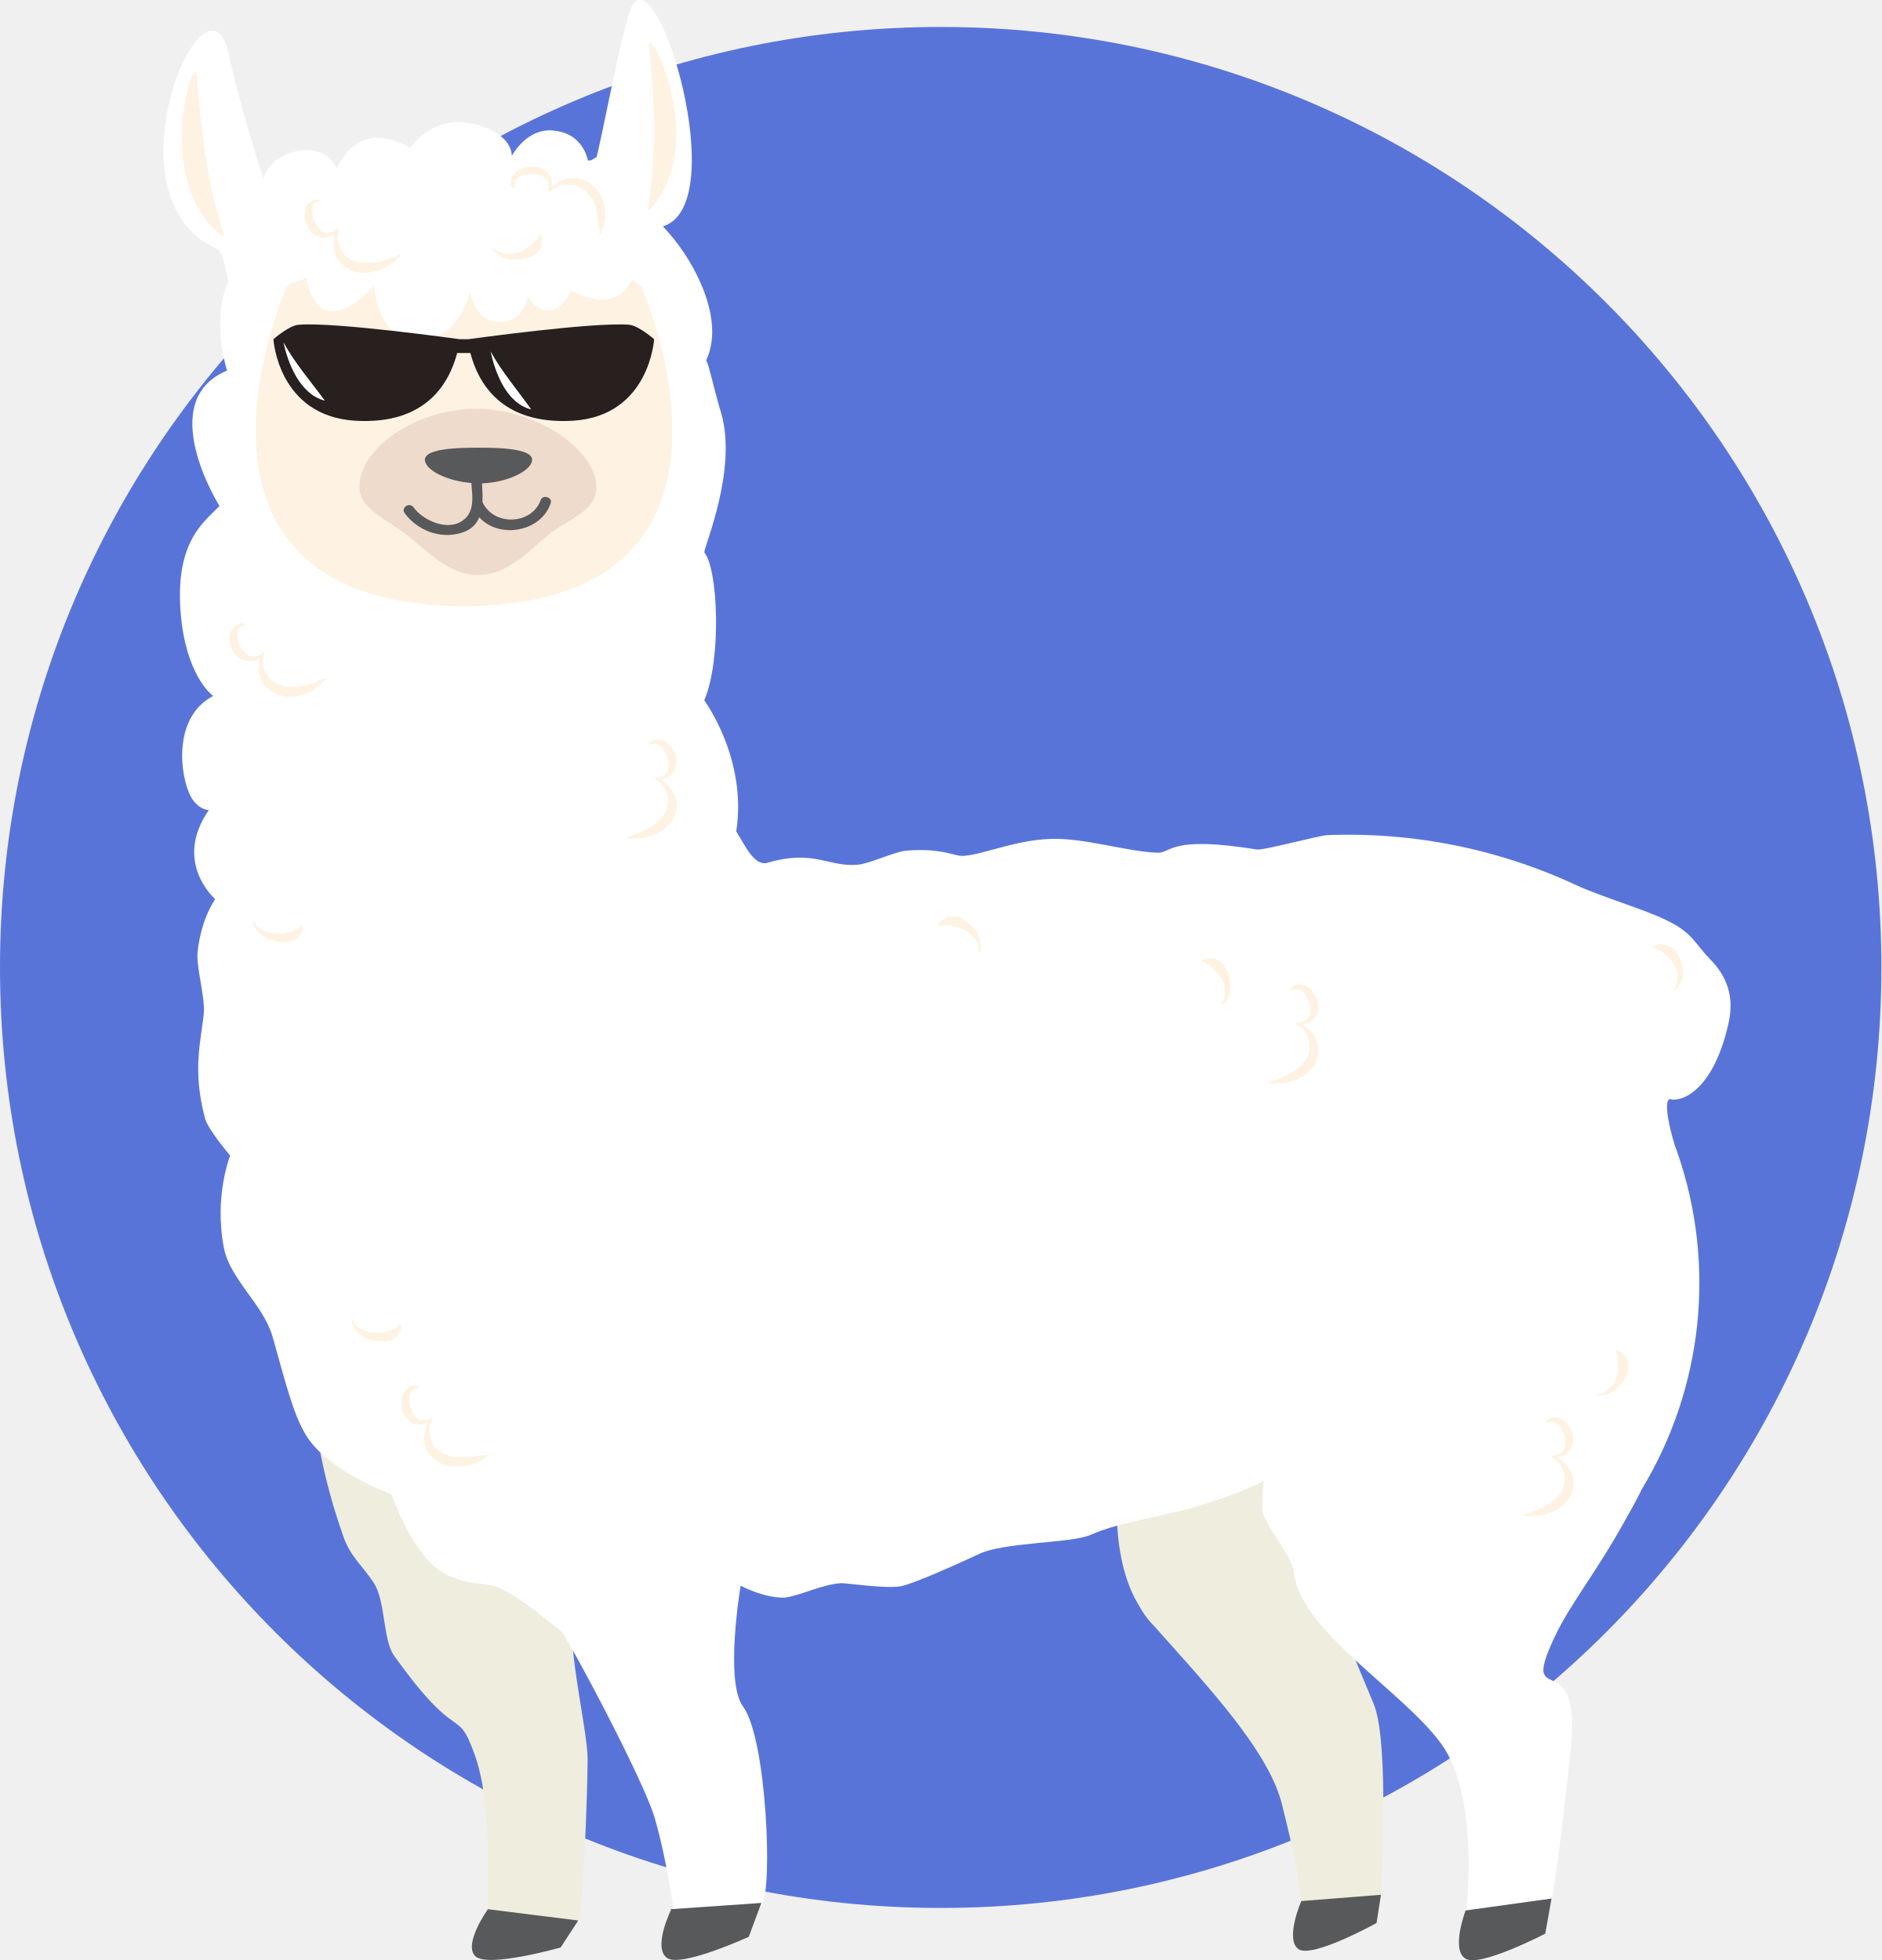
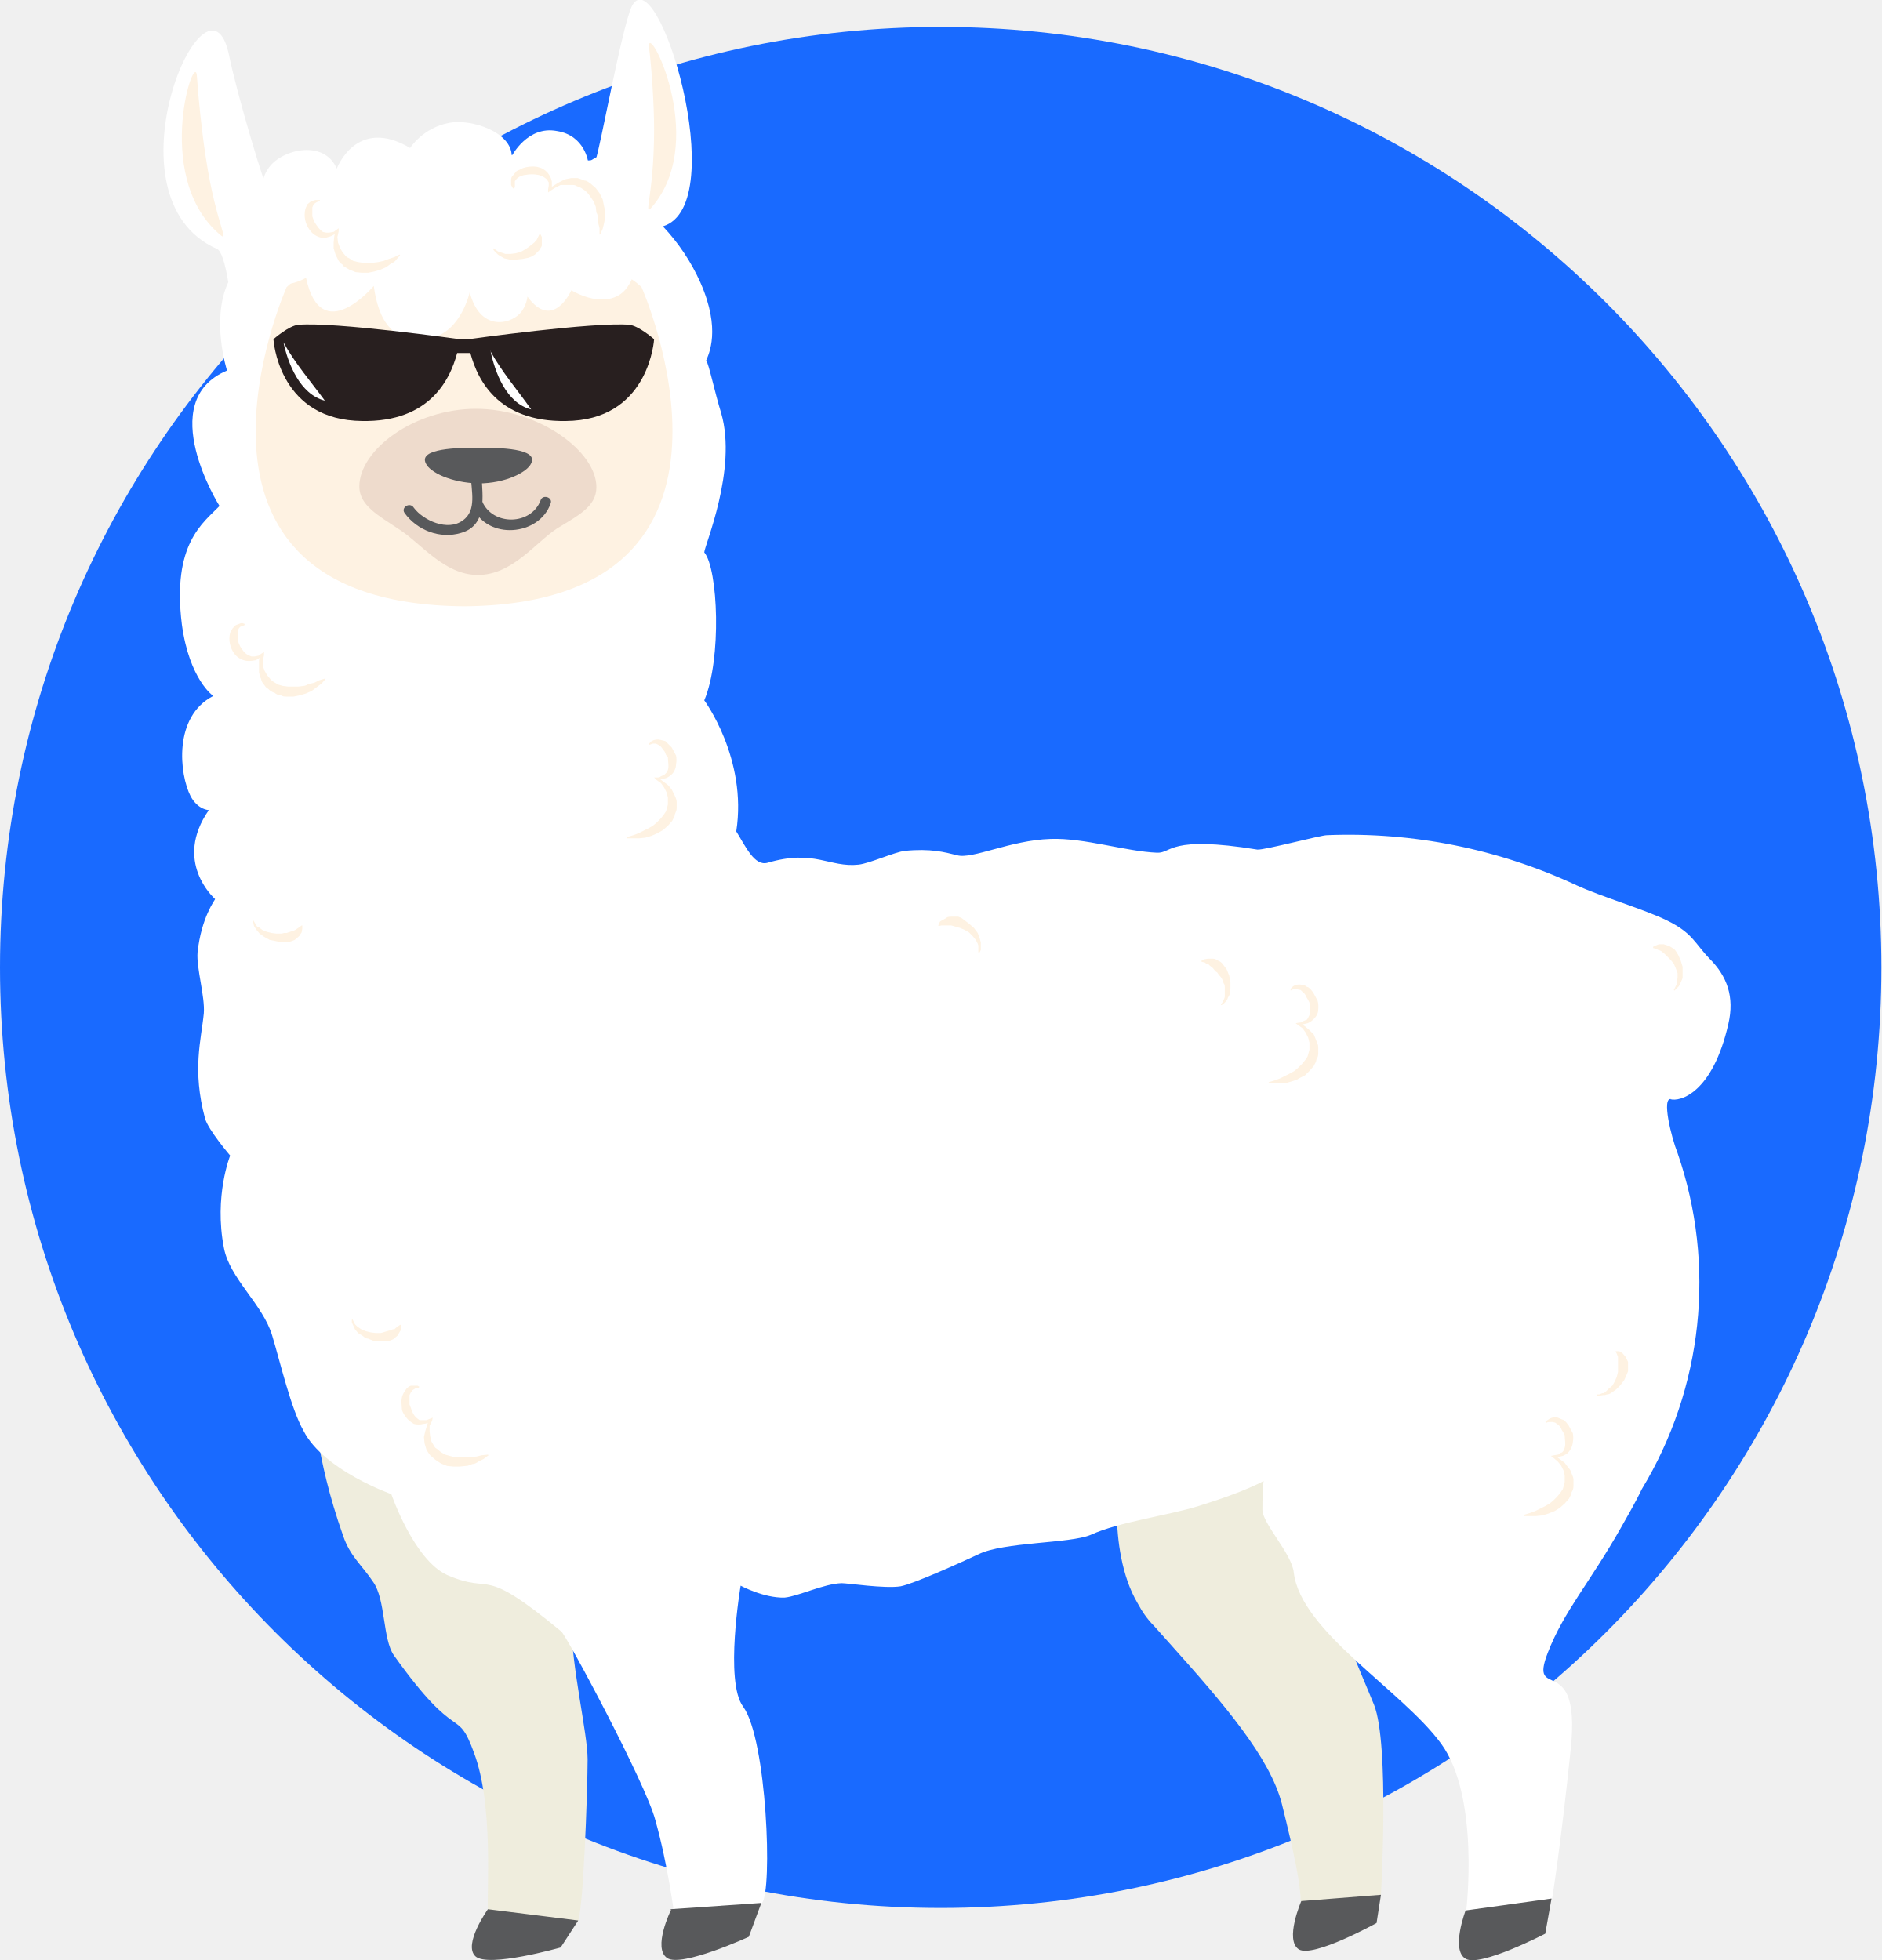
<svg xmlns="http://www.w3.org/2000/svg" width="300" height="312.6" xml:space="preserve">
-   <circle cx="242.7" cy="828.8" r="150" fill="#5974d9" transform="translate(-92.7 -674.5)" />
+   <circle cx="242.7" cy="828.8" r="150" fill="#196aff" transform="translate(-92.7 -674.5)" />
  <path fill="#efeddd" d="M50 223.2s.2 9 4.7 21.7c1.1 3.3 3 4.7 4.8 7.4 2 2.8 1.5 9.1 3.3 11.7 10.4 14.6 10 7.9 12.8 15.6 3.1 8.3 2 21.9 2.2 25 0 1 14 2 14.2 2 1 0 1.7-21.7 1.7-26 0-4.2-2.6-14.8-2.6-22 0-7.3-41-35.4-41-35.4M179.6 228.2s-2.8 10.4-.8 20.3c.5 2.5 1.3 5 2.6 7.2.7 1.3 1.5 2.5 2.6 3.6l2.5 2.8c8.7 9.7 16 18.2 17.9 25.6 2 8 3 13 3 15.5 0 .5 12.8-1 12.8-1s1.4-24-1.1-30.3c-2.6-6.4-7.2-16.3-7.5-22.8-.3-6.6 3.9-29.1 1.3-28.4-2.6.8-33.3 7.5-33.3 7.5" />
  <path fill="#fff" d="M266.3 175.3c1.6.5 6.8-1 9.3-12 1-4.3-.2-7.6-3-10.4-2.4-2.5-2.7-4.1-6.8-6.1-3.4-1.7-10.5-3.8-14.4-5.6a86 86 0 0 0-39.8-8c-1 0-10 2.4-11.1 2.3-14.2-2.3-13.6.6-16 .5-5-.2-11.6-2.4-17-2.2-6.4.2-12.5 3.3-14.9 2.6-2-.5-4.2-1.1-8.3-.7-1.7.2-5.6 2-7.4 2.2-4.7.5-7-2.5-14.5-.3-2.1.6-3.5-2.6-5-5 1.8-11.6-5.1-20.9-5.1-20.9 2.8-6.6 2.2-21 0-23.6 0-1 5.3-13.2 2.7-22.2-1-3.2-2-8-2.4-8.4.4-1 2.4-4.9-.9-12.4a32 32 0 0 0-6-9c11.2-3.4-1-43.4-5-35-1.6 3.6-5.1 23-5.7 24.3-.4 1-24-2.3-31.7-1.2-12.5 2-19.4 9-19.8 8.3-1.3-2.5-5.8-17.8-7-23.8-3.4-16-20.5 22.8-1.9 31 .7.3 1.3 2.3 1.8 5.3-2.8 6-.2 14.1-.2 14.1C24.5 64 35 80.7 35 80.7c-2.6 2.7-7.6 6-6 18.9 1.2 8.8 5 11.4 5 11.4-6.4 3.3-5.4 12.5-3.6 16 1.2 2.2 2.9 2.2 2.9 2.2-5.7 8.2.8 14 1 14.2 0 .1-2.2 2.9-2.8 8.5-.2 2.5 1.2 7 1 9.7-.4 4.2-1.9 9 .2 16.8.5 1.8 4 5.9 4 5.9s-2.6 6.5-1 14.7c.9 4.9 6.2 9 7.7 14 1.3 4.3 3 11.7 5 15.2 3.2 6.3 14 10.1 14 10.1s3.6 10.5 8.9 12.9c7.6 3.3 5-1.9 18.2 9 .8.6 13.5 24.3 15 30.1 2 7.1 3 15 3 15s10.5 2 14-1.8c1.7-1.9.8-26.1-3-31.3-3-4-.4-19.3-.4-19.3s3.7 2 7 1.9c2.2-.2 6.2-2.2 9.1-2.3 1 0 6.9.9 9.4.5 2.1-.4 9.4-3.7 12.4-5.1 4-2 14.6-1.7 17.9-3.1 4.6-2.1 12.4-3.1 17.2-4.6 7.5-2.3 10.4-4 10.4-4s-.2.7-.2 4.6c0 2.2 4.7 7 5 10 1.1 9.4 17.3 18.8 23.5 27.3 6.2 8.5 4 26.6 4 26.6l13.7-1.9s1.4-8.6 3-24.2c1.5-15.5-6.8-7-3.7-15 2.6-6.7 6.6-11 11.7-20 1-1.8 2.2-3.8 3.3-6.1a63.5 63.5 0 0 0 5.7-53.6c-1-2.5-2.6-9-1-8.6" />
  <path fill="#fef2e2" d="M102.3 45.8c-7.2-7-28.3-5-28.3-5s-21.1-2-28.3 5c0 0-22.4 50.5 28.3 50.9 50.7-.4 28.3-50.9 28.3-50.9" />
  <path fill="#eedbcc" d="M95.1 77.7c0-5.8-9.3-12.5-19.2-12.5-9.8 0-18.6 6.5-18.6 12.4 0 3 3 4.6 6.3 6.8 3.5 2.2 7.2 7.3 12.6 7.3 5.5 0 9.1-5.1 12.6-7.4 3.4-2.1 6.3-3.5 6.3-6.6" />
  <path fill="#fff" d="M103.7 35.5c-.2-2-1.8-3.7-3.7-3.6 1-1.6 1.6-5.4-1.8-7-2-1-4.4 1-4.4 1s-.5-4.3-5-5c-4.7-.9-7.2 4-7.2 4 0-3.8-6.4-6-10-5.3-4.2.8-6.2 4-6.2 4-8.6-5.1-11.7 3.3-11.7 3.3-2-4.7-8.7-3.1-10.8-.2-2.7 3.7.6 6.7.6 6.7s-5.8 4.2-3.2 9c3 5.3 8.5 1.9 8.5 1.9 2.4 11.3 10.8 1.3 10.8 1.3.7 5.3 3 9.8 9.5 8.2 4.5-1.2 5.8-7.2 5.8-7.2 1.6 6.2 6.3 5.2 8 3.4 1.1-1.2 1.2-2.7 1.2-2.7 4.1 5.6 7-1 7-1 3.7 2.1 7.3 2 9-.6 1-1.4 1.3-3 .8-5.6 1.5-.5 3.1-1.8 2.8-4.6" />
  <path fill="#58595b" d="M76.3 71.4c-3.3 0-9.6.1-8.4 2.5.6 1.4 4 3.1 8.4 3.2 4.3 0 7.8-1.8 8.4-3.2 1.2-2.4-5.1-2.5-8.4-2.5" />
  <path fill="#fef2e2" d="m51 32-.6.3-.4.3-.2.5v1.4a6.1 6.1 0 0 0 .4 1c.4.6.7 1.1 1.3 1.5l.5.1h.5l.6-.1c.2 0 .3-.2.5-.3l.4-.3v.5l-.2.9.1.9.3.8.4.7.5.6.2.2.4.2.6.4.8.2.7.1H59.5l.8-.1.9-.2.8-.3.9-.3.8-.4.1.1-.6.7c-.2.3-.5.5-.8.6l-.8.6-.9.4-1 .3-1 .2h-1l-1-.1-1-.4-1-.6c0-.2-.2-.3-.4-.4l-.3-.4-.5-1-.3-1v-.9l.1-1 .2-.9.4.3-1.2.6-.7.2a3 3 0 0 1-.8 0 3 3 0 0 1-1.8-1.2 4 4 0 0 1-.7-3.4l.3-.7.6-.5.7-.2h.7v.2M39 99.7l-.5.2c-.2 0-.3.2-.4.3l-.2.4v1.5a5.9 5.9 0 0 0 .4 1c.3.5.7 1.1 1.3 1.4l.5.2h.5l.5-.1c.2 0 .4-.2.5-.3l.5-.3v.5l-.2.9v.8l.3.8.4.7.5.6.3.3.3.2.7.4.7.2.8.1H47.6l.8-.1c.3 0 .6-.2.8-.3l.9-.2.8-.4 1-.3v.1l-.6.7-.8.6-.8.6-.9.4-1 .3-1 .2h-1c-.4 0-.7 0-1-.2-.4 0-.8-.2-1-.4-.4-.1-.7-.3-1-.6l-.4-.3-.3-.4c-.3-.3-.4-.6-.5-1-.2-.3-.2-.6-.3-1v-1.9l.3-.9.3.2-1.1.7-.7.1a3 3 0 0 1-.8 0 3 3 0 0 1-1.9-1.1 4 4 0 0 1-.7-3.4l.4-.7.5-.5.8-.3h.3l.3.1v.2M81.9 30.1l-.2-.2-.2-.4v-.7c0-.2 0-.5.2-.7l.5-.6c.1-.2.3-.3.6-.4l.6-.3a5 5 0 0 1 2.2-.2l.7.2c.4.2.9.5 1.2 1A2.8 2.8 0 0 1 88 29v1.3l-.5-.2.8-.5.8-.5 1-.5 1-.2h1l.6.2.5.2c.4 0 .7.3 1 .5l.8.7.6.8.5 1 .2 1 .2.9v1l-.2 1-.2.8-.4.9h-.1v-1l-.2-.8-.1-.9c0-.3 0-.5-.2-.8L95 33l-.3-.8-.4-.6-.5-.7-.5-.5-.6-.4-.4-.2-.3-.1c-.3-.2-.5-.2-.8-.2H89.4l-.8.4-.8.5-.4.3v-.5l.1-.6v-.5l-.3-.5-.4-.3c-.6-.4-1.3-.5-2-.5a4.8 4.8 0 0 0-1 .1c-.4 0-.7.2-1 .3l-.4.3-.3.4v1l-.2.1M103.4 118.7l.2-.2.3-.3a1.9 1.9 0 0 1 1.4-.2l.8.2.5.5.5.5.7 1.3a3.8 3.8 0 0 1 0 1.4c0 .5-.2 1-.5 1.4a2.8 2.8 0 0 1-1.1.8l-1.3.3v-.4l.8.6.8.6.6.7.5 1c.1.3.3.6.3 1v1c0 .4-.2.7-.3 1 0 .4-.3.7-.4 1l-.7.8-.8.7-.9.5-.9.4-1 .3-1 .1H100v-.2l1-.3.8-.3.8-.4.8-.4.7-.4.6-.5.6-.6.5-.6.4-.6.2-.7.1-.4v-1.1l-.2-.8-.4-.8-.5-.7-.7-.5-.4-.4h.5c.2 0 .4 0 .6-.2l.5-.2.4-.4.2-.4c.2-.6 0-1.3 0-2a5 5 0 0 0-.3-.4l-.2-.5-.6-.8-.4-.3-.4-.2h-.5l-.6.2M205.7 157.8l.2-.2.3-.3a1.8 1.8 0 0 1 1.5-.2c.2 0 .5.1.7.3.2 0 .4.2.6.4l.4.5.7 1.3a3.8 3.8 0 0 1 .1 1.4c0 .5-.2 1-.6 1.4a2.8 2.8 0 0 1-1.1.8l-1.3.3v-.4l.9.6.7.6.7.7.4 1c.1.3.3.6.3 1v1c0 .4-.1.7-.3 1 0 .4-.3.7-.4 1l-.7.8-.7.7-1 .5c-.2.2-.6.3-.9.4l-1 .3-.9.1h-2v-.2l1-.3.8-.3.8-.4.8-.4.7-.4.6-.5.6-.6.5-.6.4-.6.2-.7.1-.4v-1.1l-.2-.8-.4-.8-.5-.7-.7-.5-.4-.3.5-.1c.2 0 .4 0 .6-.2l.5-.2c.2 0 .3-.2.4-.4l.2-.4c.2-.6.1-1.3 0-2l-.2-.4-.3-.5c-.1-.3-.3-.6-.6-.8l-.3-.3-.5-.1h-.5c-.2 0-.4 0-.6.2v-.2M246.4 226.8l.2-.2.3-.2a1.8 1.8 0 0 1 1.5-.3l.7.3c.2 0 .4.2.6.4l.4.5.7 1.3a3.8 3.8 0 0 1 0 1.4 2.8 2.8 0 0 1-1 1.9l-.6.3-1.3.3v-.4l.8.6.8.6.6.8c.2.2.4.5.5.9.1.3.3.6.3 1v1c0 .4-.1.7-.3 1 0 .4-.3.7-.4 1l-.7.8-.8.7-.8.5-1 .4-1 .3-1 .1H243v-.2l1-.3.8-.3.8-.4.8-.4.7-.4.6-.5.6-.6.5-.6.4-.6.2-.7.1-.4v-1.1l-.2-.8-.4-.8-.5-.6-.7-.6-.4-.3.5-.1.6-.1c.2 0 .3-.2.5-.3.2 0 .3-.2.4-.3l.2-.5c.2-.6 0-1.3 0-2l-.2-.4-.3-.5c-.1-.3-.3-.6-.6-.8l-.4-.3-.4-.1h-.5c-.2 0-.4 0-.6.2v-.2M66.9 221.2l-.3-.2h-1.1a2 2 0 0 0-.7.5l-.4.6a3 3 0 0 0-.3.7l-.1.7.1 1.4a3.8 3.8 0 0 0 .7 1.2c.3.4.7.7 1.2 1a2.9 2.9 0 0 0 1.5 0c.4 0 .8-.2 1.2-.4l-.3-.3-.3.9-.3 1-.2.9.1 1 .3 1 .3.5.3.4.8.7.9.6 1 .4 1 .1h1l1-.1c.4 0 .7-.2 1-.3.4 0 .7-.2 1-.4l.8-.4.8-.6-.1-.1-1 .1-.8.2-1 .1c-.2 0-.5.1-.8 0H72.5l-.8-.2-.7-.2-.7-.4-.6-.5-.3-.2-.2-.3-.4-.7-.2-.8-.1-.8v-.9l.4-.8.1-.5-.5.2-.5.2h-1.1l-.4-.3c-.5-.4-.8-1-1-1.7l-.2-.5v-1.5l.2-.4.3-.4.5-.3h.5v-.2M78.7 39.6a153.2 153.2 0 0 0 .7.5l.3.1.3.1.6.2h.8l.8-.1.8-.2.7-.4.3-.2.3-.2.5-.4.5-.4c0-.1 0-.2.2-.2l.1-.2.2-.4.2-.4h.2l.2.4V39.1c0 .3-.3.5-.4.8l-.7.7-.5.3-.5.2-1 .2-1 .1h-1l-.9-.2-.7-.4-.3-.2-.2-.2-.4-.4-.2-.3.1-.1M31.4 12.2c-.2-4.7-7 15.4 3.2 24.8 2.5 2.3-.1-.6-1.8-12-.6-3.8-1.2-9.6-1.4-12.8M103.5 7.6c-.5-4.7 9.4 14.2.8 25-2.1 2.6 0-.6 0-12 0-4-.4-9.8-.8-13" />
  <path fill="#58595b" d="M75.1 75.9c0 2.3 1 5.5-1.3 7.1-2.4 1.8-6.3 0-7.8-2-.6-1-2.1-.1-1.5.8 2 2.8 5.7 4.2 9 3.2 4.3-1.2 3.4-6 3.3-9.1 0-1.1-1.7-1.1-1.7 0" />
  <path fill="#58595b" d="M75.4 80.9c2.3 5.3 10.6 4.6 12.4-.6.4-1-1.3-1.5-1.6-.5-1.5 4-7.6 4.1-9.3.2-.4-1-2-.1-1.5.9" />
  <path fill="#fef2e2" d="M40.4 146.8a40.2 40.2 0 0 0 .6 1l.3.1.5.4.7.3.8.2.8.1h.8l.4-.1h.4l.6-.2.6-.2.2-.1.3-.2.3-.2.4-.3h.1v.5l-.1.6-.4.6-.7.6c-.3.1-.6.3-1 .3l-.5.1H45l-1-.2-1-.2-.9-.5-.7-.5-.5-.6-.2-.3-.2-.3-.1-.5-.1-.4h.1M56.2 210.4a56.7 56.7 0 0 0 .4.8l.2.2.2.2.6.4.7.3.8.2.8.1h.8l.4-.1.3-.1.7-.2c.2 0 .4 0 .5-.2h.3l.2-.2.4-.3.3-.2h.2v.5c0 .2 0 .3-.2.5l-.4.7-.7.6c-.3.1-.6.3-1 .3h-2l-1-.4c-.3 0-.6-.2-.8-.4l-.8-.5-.5-.6a319 319 0 0 0-.5-1.1v-.4M194.7 160.2l.2-.3.2-.4.1-.2.1-.3v-1.5c0-.2 0-.5-.2-.7 0-.3-.2-.5-.3-.8l-.5-.6-.2-.3-.3-.2-.4-.5-.5-.4-.2-.2h-.2l-.4-.3-.5-.1v-.2l.4-.2.6-.1h.8c.3 0 .5.1.8.3.3.1.6.3.8.6l.3.4.3.4.4 1 .2 1v1l-.1.8c0 .3-.2.5-.3.7l-.1.3-.2.3-.4.4-.3.2h-.1M254.6 222.4h.4l.5-.2h.2l.3-.2.5-.5.6-.5.4-.7.3-.7.2-.8v-2.4l-.2-.5-.2-.4h.6l.5.3.5.6.4.8v1.5l-.2.5-.4.9-.6.8-.7.7-.7.5c-.3.2-.5.3-.8.3l-.3.1h-.3l-.6.1h-.4v-.2M266.9 157.9l.2-.4.2-.4.1-.2v-.3l.1-.7v-.7l-.3-.8-.3-.7-.5-.6-.3-.3-.3-.3-.4-.4-.5-.4-.2-.1-.3-.1-.4-.2-.4-.1v-.2l.4-.2.5-.2h.8l.9.3.8.5.3.4.3.5.4.9.3 1v1.8l-.3.7-.2.4-.1.2-.4.4-.3.3-.1-.1M156 151.9v-1.1l-.1-.3-.3-.6-.5-.6-.6-.6-.7-.4-.7-.3-.4-.1-.3-.1-.7-.2H150.1l-.4.1-.1-.1.2-.4c0-.2.2-.3.4-.4l.7-.4c.2-.2.5-.2.9-.2h1l.5.2.4.3.8.6.8.7.6.8.3.8.2.7v1.2l-.2.4h-.1" />
  <path fill="#281f1f" d="M100.4 51.8c-5.6-.5-25.7 2.3-25.7 2.3h-1.4s-20-2.8-25.7-2.3c-1.5.1-4 2.3-4 2.3s.7 12.2 13 13c11.6.7 15.1-6.3 16.3-10.8H75c1.2 4.5 4.7 11.5 16.4 10.8 12.2-.8 12.9-13 12.9-13s-2.5-2.2-4-2.3" />
  <path fill="#fff" d="M45.2 54.6c1.8 3.3 4.4 6.3 6.6 9.3-4-1-5.9-6-6.6-9.3M78.2 56c1.8 3.3 4.4 6.3 6.5 9.3-4-1-5.8-6-6.5-9.4" />
  <path fill="#58595b" d="M77.8 304.5s-4 5.6-2 7.5c2 1.9 13.6-1.4 13.6-1.4l2.8-4.3-14.4-1.8M207.5 303.2s-2.7 6.2-.4 7.7c2.3 1.4 12.4-4.2 12.4-4.2l.7-4.5-12.7 1M107 304.6s-3 6.1-.6 7.7c2.3 1.5 13-3.4 13-3.4l2-5.4-14.5 1M233.7 304.7s-2.4 6.3 0 7.7c2.3 1.4 12.7-4 12.7-4l1-5.6-13.7 1.9" />
</svg>
